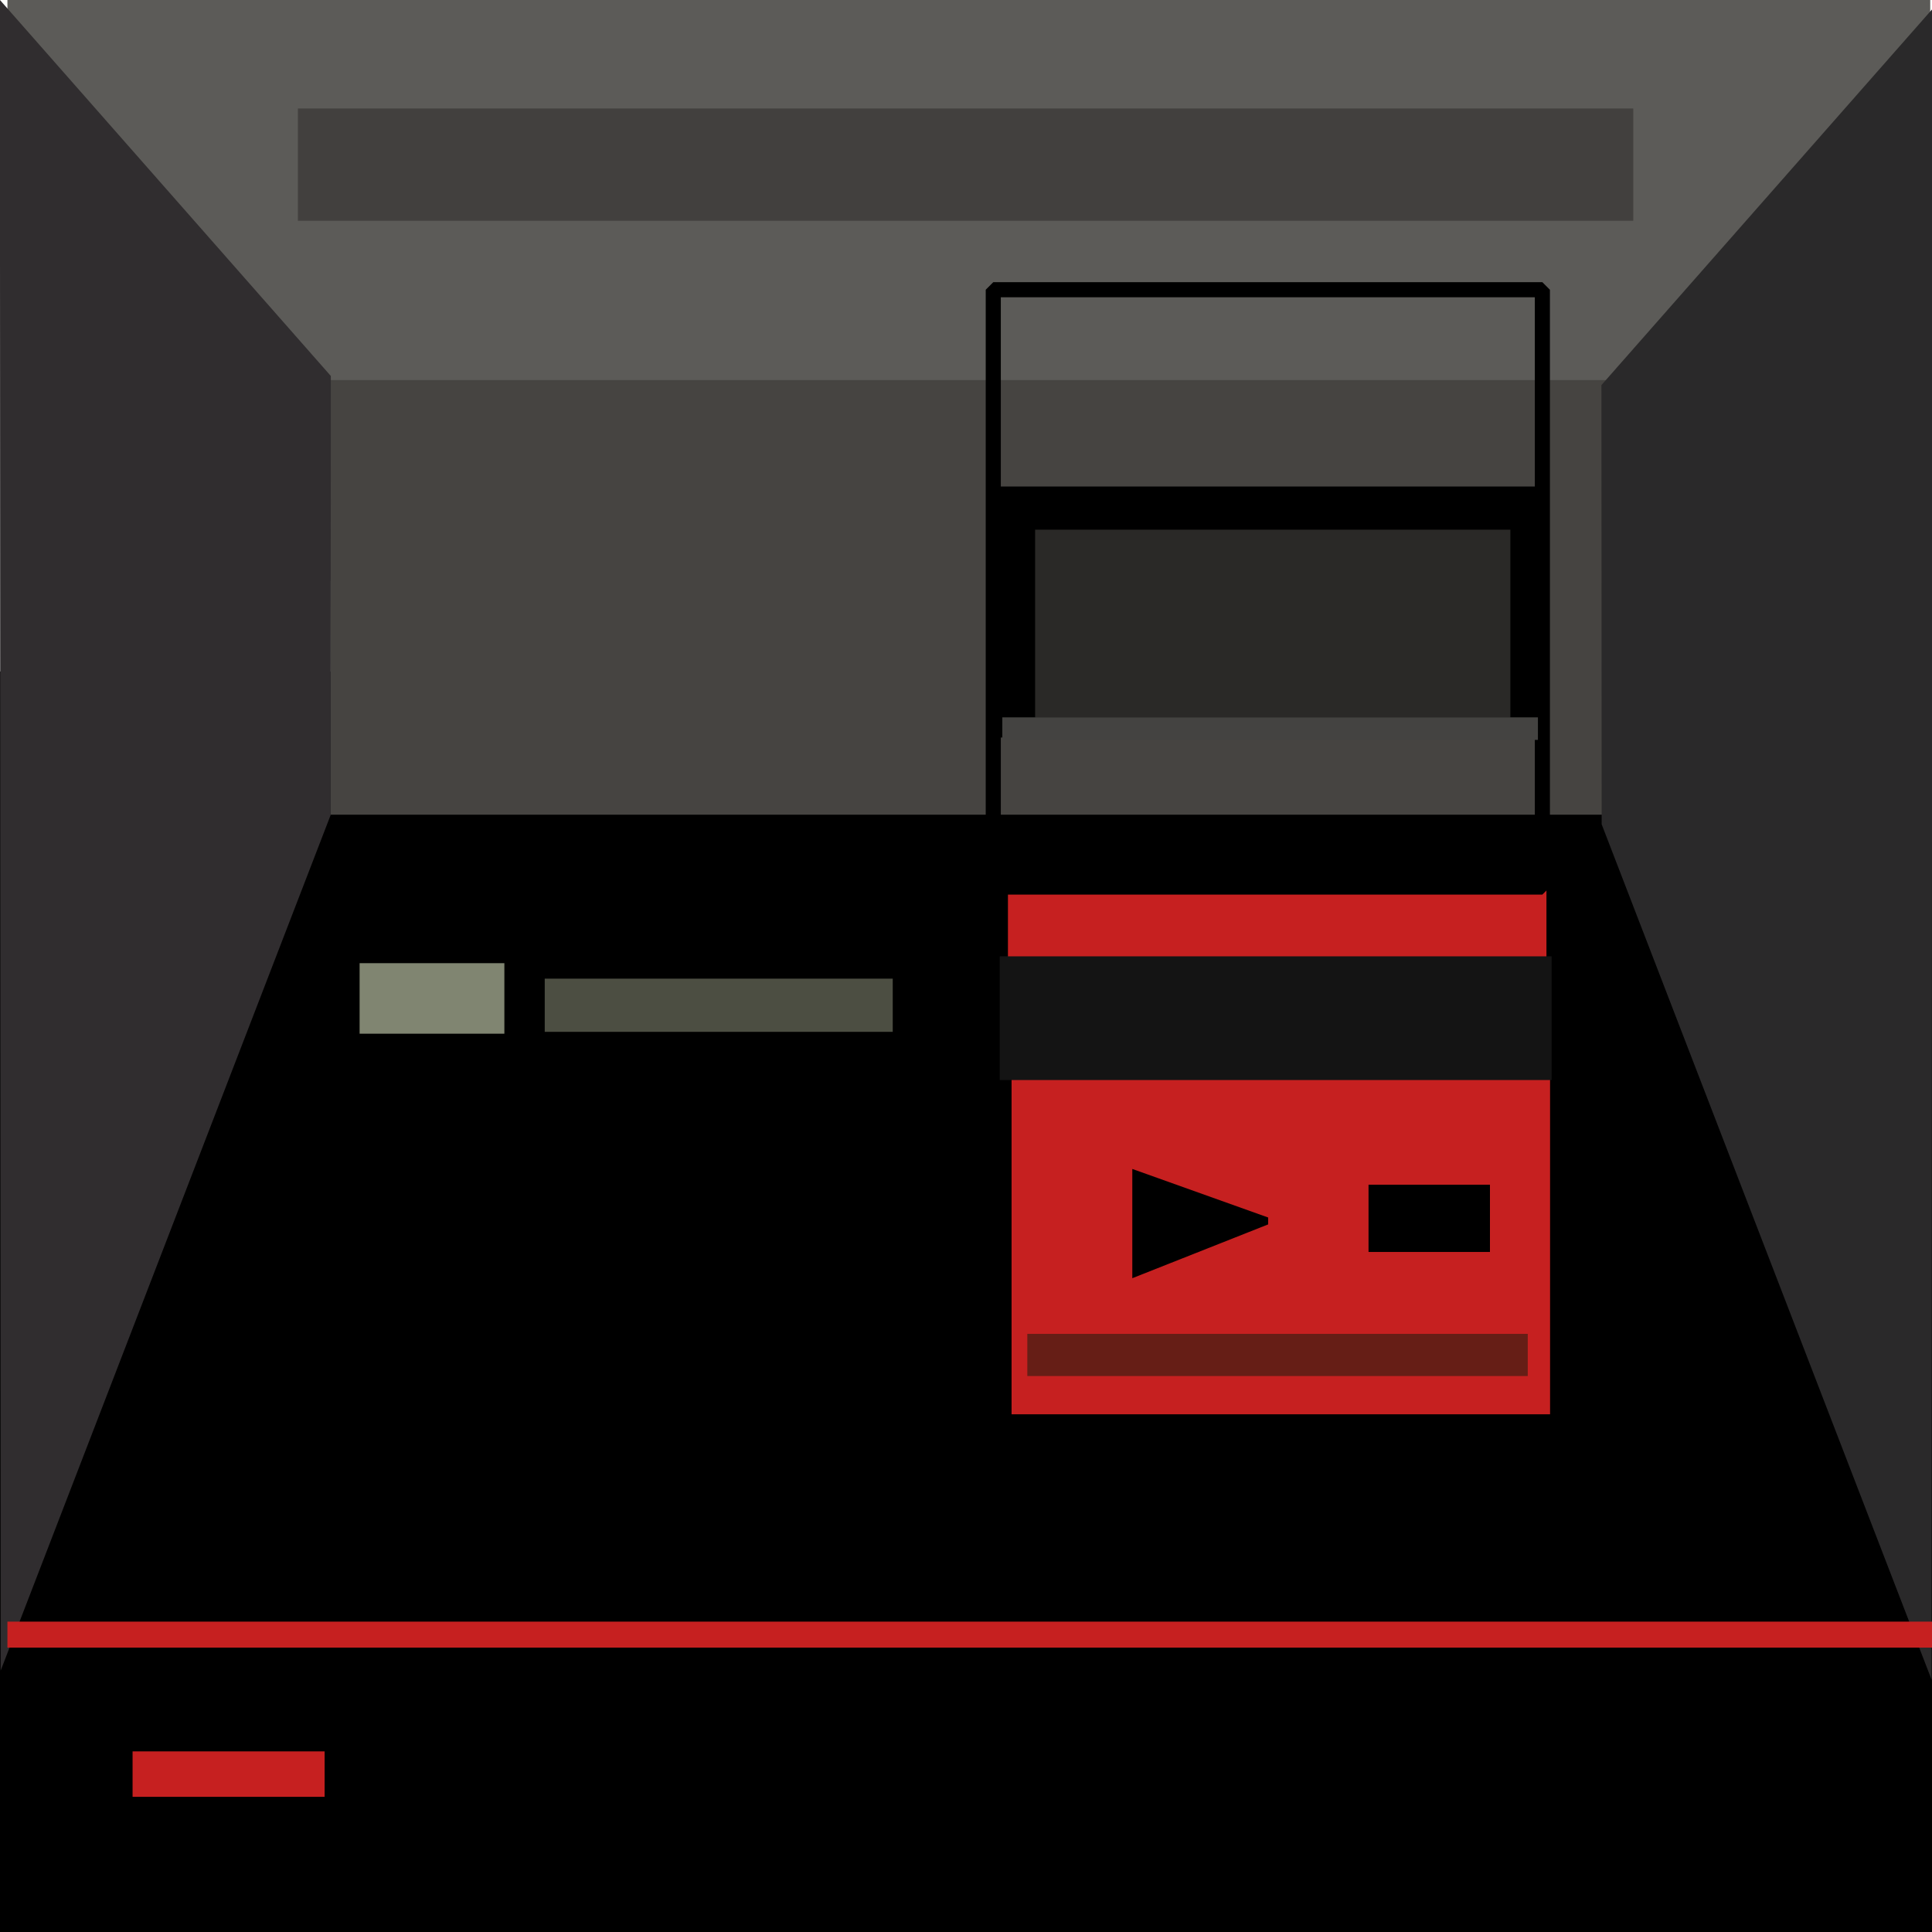
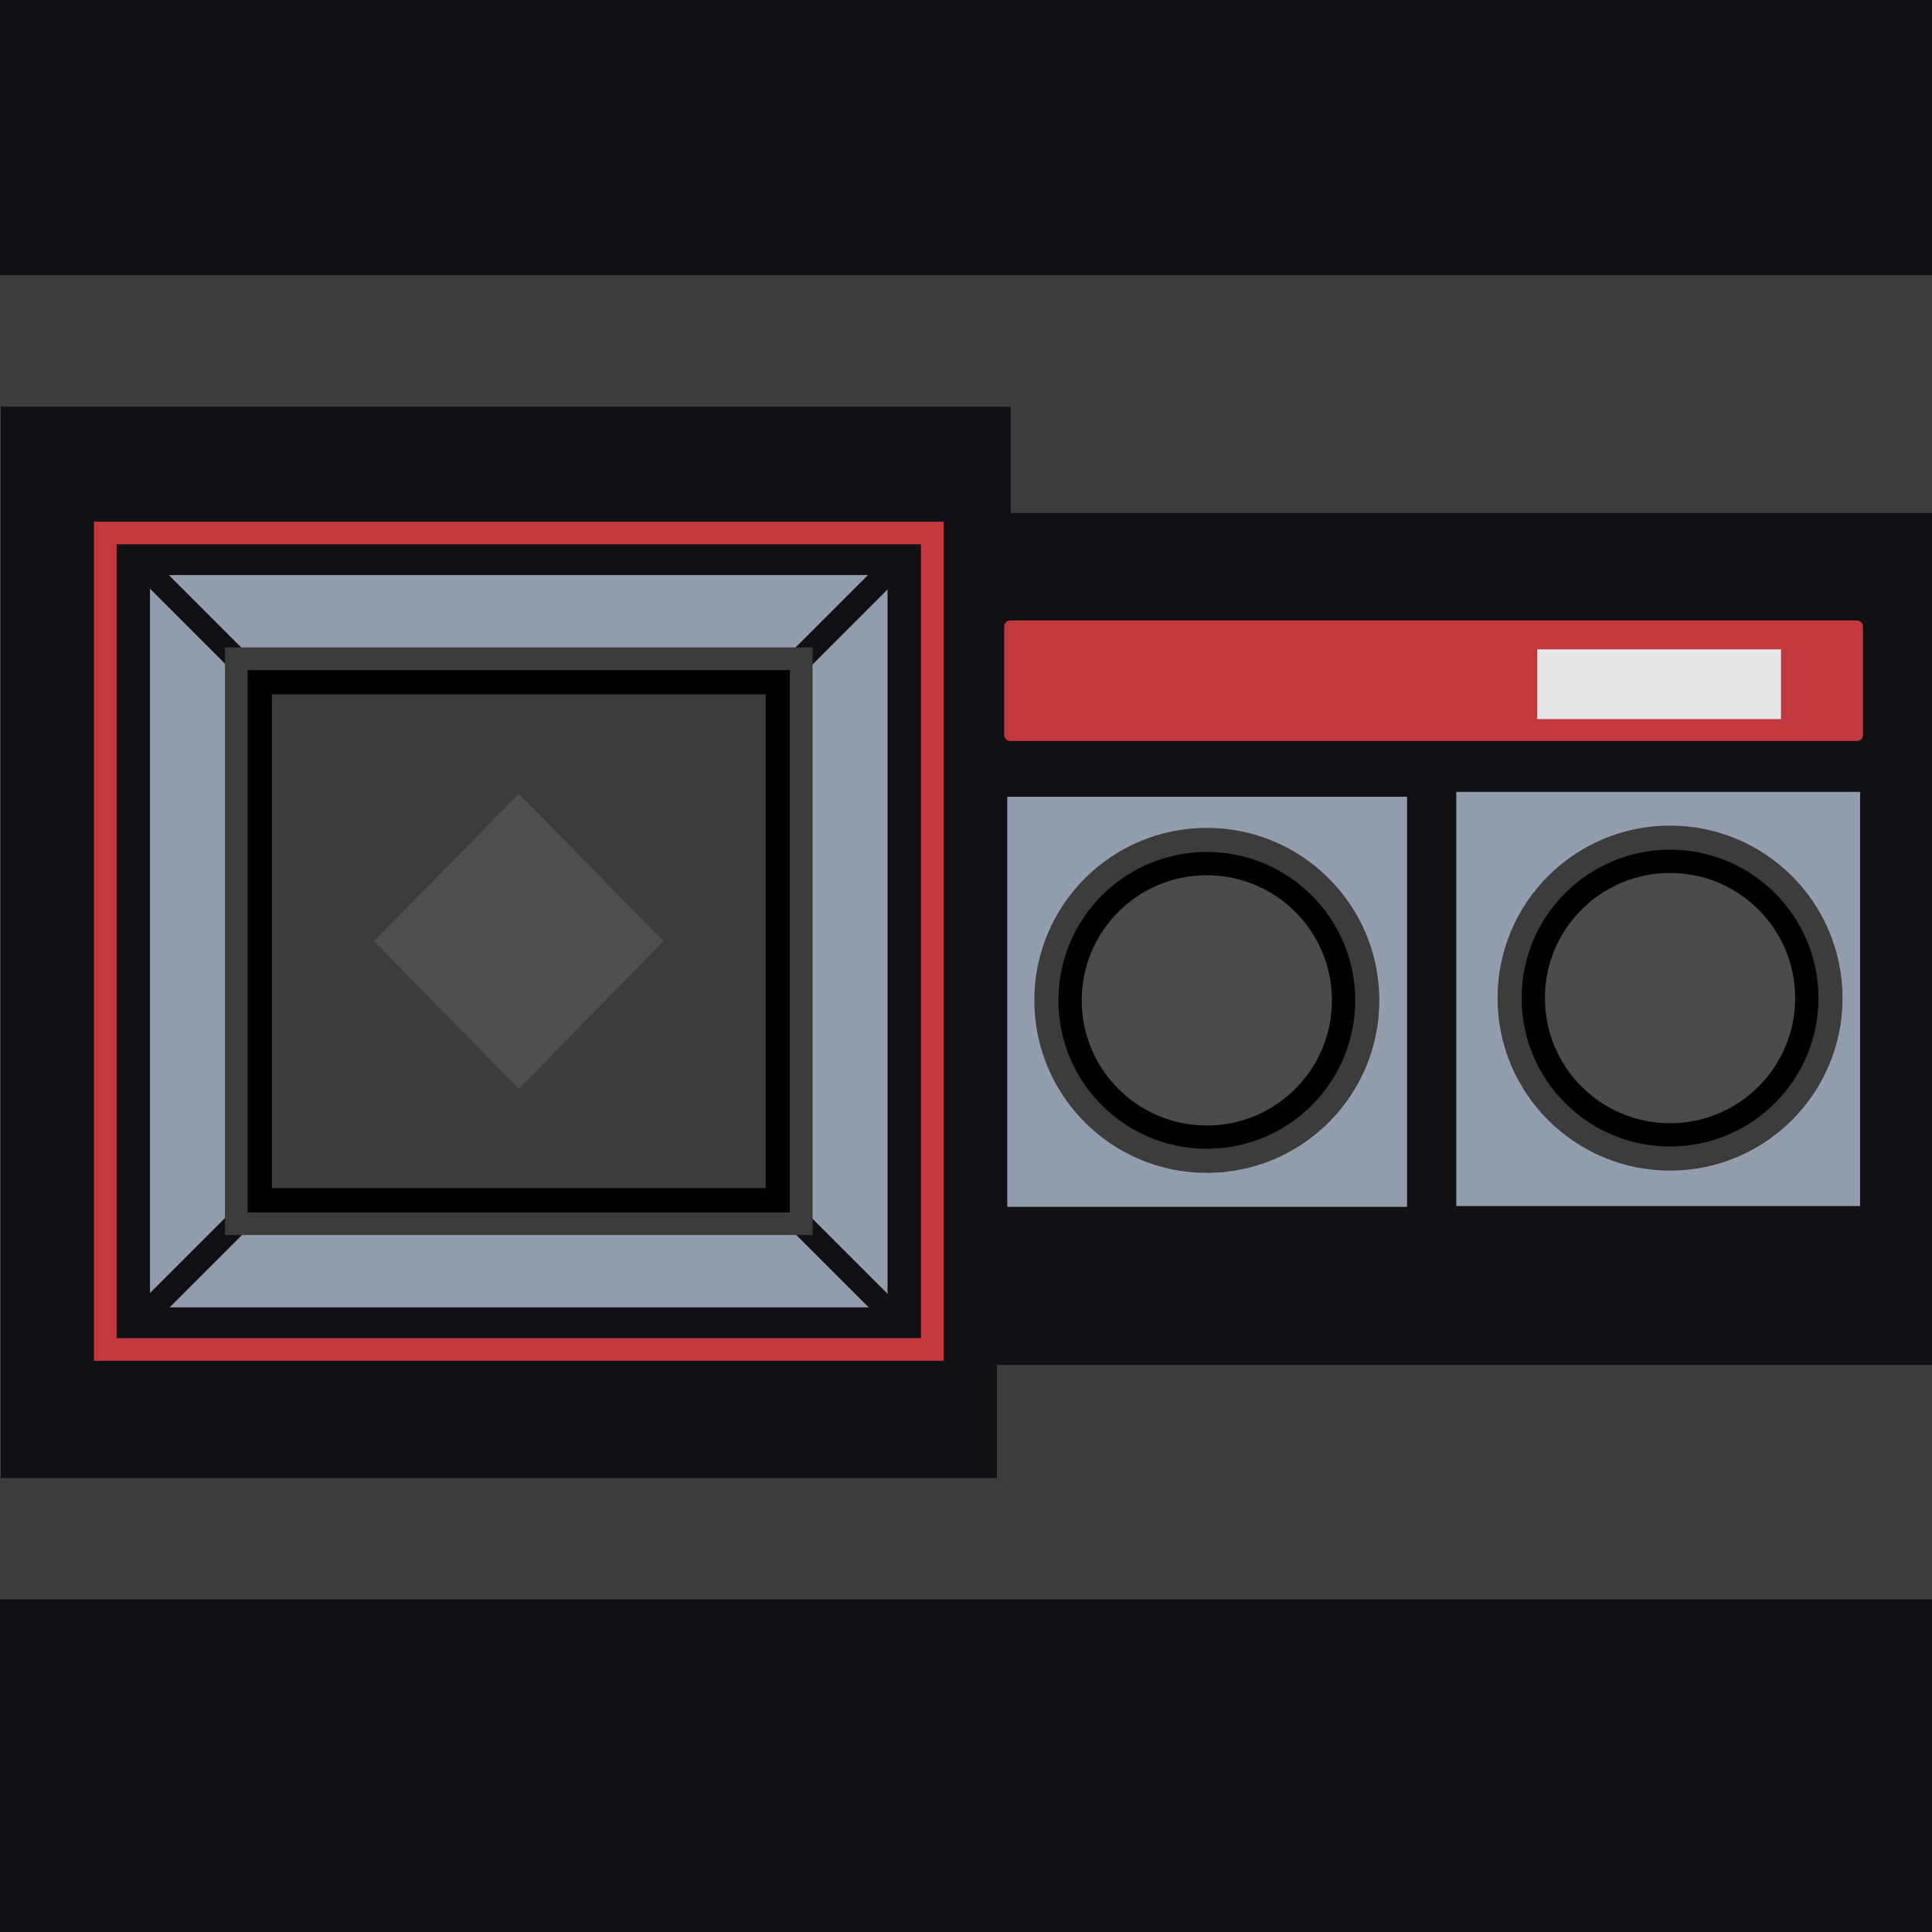
- <svg xmlns="http://www.w3.org/2000/svg" width="256" height="256" viewBox="0 0 256 256" id="svg2" version="1.1">
-   <defs id="defs4">
-     </defs>
+ <svg xmlns="http://www.w3.org/2000/svg" width="256" height="256" viewBox="0 0 256 256" id="svg4195" version="1.1">
+   <defs id="defs4197">
+     <marker orient="auto" refY="0.0" refX="0.0" id="Arrow1Lend" style="overflow:visible;">
+       <path id="path4167" d="M 0.0,0.0 L 5.0,-5.0 L -12.5,0.0 L 5.0,5.0 L 0.0,0.0 z " style="fill-rule:evenodd;stroke:#000000;stroke-width:1.0pt;" transform="scale(0.8) rotate(180) translate(12.5,0)" />
+     </marker>
+     <marker orient="auto" refY="0.0" refX="0.0" id="Arrow1Lstart" style="overflow:visible">
+       <path id="path4164" d="M 0.0,0.0 L 5.0,-5.0 L -12.5,0.0 L 5.0,5.0 L 0.0,0.0 z " style="fill-rule:evenodd;stroke:#000000;stroke-width:1.0pt" transform="scale(0.8) translate(12.5,0)" />
+     </marker>
+   </defs>
  <g id="layer1" transform="translate(0,-796.3622)">
-     <rect style="opacity:1;fill:#5c5b58;fill-opacity:1;stroke:none;stroke-width:3.494;stroke-linejoin:bevel;stroke-miterlimit:4;stroke-dasharray:none;stroke-opacity:1" id="rect4231" width="254.782" height="77.713" x="0.984" y="795.613" />
-     <rect style="opacity:1;fill:#000000;fill-opacity:1;stroke:none;stroke-width:3.411;stroke-linejoin:bevel;stroke-miterlimit:4;stroke-dasharray:none;stroke-opacity:1" id="rect4193" width="257.138" height="167.56" x="-0.101" y="885.335" ry="0" />
-     <rect style="opacity:1;fill:#464441;fill-opacity:1;stroke:none;stroke-width:3.494;stroke-linejoin:bevel;stroke-miterlimit:4;stroke-dasharray:none;stroke-opacity:1" id="rect4195" width="169.052" height="57.589" x="43.775" y="846.724" />
-     <path style="opacity:1;fill:#302d2f;fill-opacity:1;stroke:none;stroke-width:3.494;stroke-linejoin:bevel;stroke-miterlimit:4;stroke-dasharray:none;stroke-opacity:1" d="M -0.016,796.35 43.837,846.182 43.806,904.375 0.087,1017.73 Z" id="rect4213" />
-     <path style="opacity:1;fill:#2a292a;fill-opacity:1;stroke:none;stroke-width:3.494;stroke-linejoin:bevel;stroke-miterlimit:4;stroke-dasharray:none;stroke-opacity:1" d="m 256.05,797.558 -43.853,49.833 0.031,58.193 43.719,113.355 z" id="rect4213-3" />
-     <rect style="opacity:1;fill:#c62020;fill-opacity:1;stroke:none;stroke-width:3.494;stroke-linejoin:bevel;stroke-miterlimit:4;stroke-dasharray:none;stroke-opacity:1" id="rect4233" width="71.355" height="45.062" x="134.037" y="938.7" />
-     <rect y="1011.236" x="0.984" height="3.443" width="255.274" id="rect4235" style="opacity:1;fill:#c62020;fill-opacity:1;stroke:none;stroke-width:3.494;stroke-linejoin:bevel;stroke-miterlimit:4;stroke-dasharray:none;stroke-opacity:1" />
-     <rect y="913.659" x="133.557" height="10.194" width="71.355" id="rect4237" style="opacity:1;fill:#c62020;fill-opacity:1;stroke:none;stroke-width:3.494;stroke-linejoin:bevel;stroke-miterlimit:4;stroke-dasharray:none;stroke-opacity:1" />
-     <rect style="opacity:1;fill:#808571;fill-opacity:1;stroke:none;stroke-width:3.494;stroke-linejoin:bevel;stroke-miterlimit:4;stroke-dasharray:none;stroke-opacity:1" id="rect4241" width="19.182" height="9.345" x="47.65" y="923.988" />
-     <rect y="926.039" x="72.18" height="7.048" width="46.112" id="rect4243" style="opacity:1;fill:#4c4e42;fill-opacity:1;stroke:none;stroke-width:3.494;stroke-linejoin:bevel;stroke-miterlimit:4;stroke-dasharray:none;stroke-opacity:1" />
-     <rect style="opacity:1;fill:#c62020;fill-opacity:1;stroke:none;stroke-width:3.494;stroke-linejoin:bevel;stroke-miterlimit:4;stroke-dasharray:none;stroke-opacity:1" id="rect4245" width="25.446" height="6.02" x="17.567" y="1028.431" />
-     <rect y="834.754" x="131.614" height="79.145" width="72.758" id="rect4247" style="opacity:1;fill:none;fill-opacity:1;stroke:#000000;stroke-width:2;stroke-linejoin:bevel;stroke-miterlimit:4;stroke-dasharray:none;stroke-opacity:1" />
-     <rect style="opacity:1;fill:#141414;fill-opacity:1;stroke:none;stroke-width:3.494;stroke-linejoin:bevel;stroke-miterlimit:4;stroke-dasharray:none;stroke-opacity:1" id="rect4249" width="73.128" height="16.39" x="132.472" y="923.083" />
-     <rect y="860.828" x="130.907" height="33.258" width="73.128" id="rect4251" style="opacity:1;fill:#000000;fill-opacity:1;stroke:none;stroke-width:3.494;stroke-linejoin:bevel;stroke-miterlimit:4;stroke-dasharray:none;stroke-opacity:1" />
-     <rect y="866.548" x="137.158" height="24.897" width="62.974" id="rect4253" style="opacity:1;fill:#2a2927;fill-opacity:1;stroke:none;stroke-width:3.494;stroke-linejoin:bevel;stroke-miterlimit:4;stroke-dasharray:none;stroke-opacity:1" />
-     <rect y="953.341" x="181.337" height="8.912" width="16.09" id="rect4255" style="opacity:1;fill:#000000;fill-opacity:1;stroke:none;stroke-width:3.494;stroke-linejoin:bevel;stroke-miterlimit:4;stroke-dasharray:none;stroke-opacity:1" />
-     <path style="opacity:1;fill:#000000;fill-opacity:1;stroke:none;stroke-width:3.494;stroke-linejoin:bevel;stroke-miterlimit:4;stroke-dasharray:none;stroke-opacity:1" d="m 150.036,951.254 18.003,6.434 0,0.913 -18.003,7.13 z" id="rect4257" />
-     <rect y="973.107" x="136.124" height="5.587" width="66.312" id="rect4263" style="opacity:1;fill:#661e16;fill-opacity:1;stroke:none;stroke-width:3.494;stroke-linejoin:bevel;stroke-miterlimit:4;stroke-dasharray:none;stroke-opacity:1" />
-     <rect style="opacity:1;fill:#444341;fill-opacity:1;stroke:none;stroke-width:3.494;stroke-linejoin:bevel;stroke-miterlimit:4;stroke-dasharray:none;stroke-opacity:1" id="rect4266" width="70.973" height="2.986" x="132.811" y="891.416" />
-     <rect y="810.738" x="39.471" height="14.879" width="176.945" id="rect4270" style="opacity:1;fill:#42403e;fill-opacity:1;stroke:none;stroke-width:3.494;stroke-linejoin:bevel;stroke-miterlimit:4;stroke-dasharray:none;stroke-opacity:1" />
+     <rect style="opacity:1;fill:#3c3c3c;fill-opacity:1;stroke:none;stroke-width:10;stroke-linecap:square;stroke-linejoin:miter;stroke-miterlimit:4;stroke-dasharray:none;stroke-opacity:1" id="rect5441" width="256.79" height="256.169" x="-0.357" y="796.379" />
+     <rect y="850.252" x="0.099" height="141.962" width="256.79" id="rect5012" style="opacity:1;fill:#111115;fill-opacity:1;stroke:none;stroke-width:10;stroke-linecap:square;stroke-linejoin:miter;stroke-miterlimit:4;stroke-dasharray:none;stroke-opacity:1" />
+     <rect rx="0" ry="1.609" y="872.561" x="19.876" height="97.034" width="97.729" id="rect4713" style="opacity:1;fill:#929eae;fill-opacity:1;stroke:none;stroke-width:2.792;stroke-linecap:square;stroke-linejoin:miter;stroke-miterlimit:4;stroke-dasharray:none;stroke-opacity:1" />
+     <rect style="opacity:1;fill:#111115;fill-opacity:1;stroke:none;stroke-width:4;stroke-linecap:square;stroke-linejoin:miter;stroke-miterlimit:4;stroke-dasharray:none;stroke-opacity:1" id="rect4715" width="3.186" height="159.163" x="698.315" y="523.112" transform="matrix(0.7071068,0.7071068,-0.7071068,0.7071068,0,0)" />
+     <rect transform="matrix(0.7071068,-0.7071068,0.7071068,0.7071068,0,0)" y="620.327" x="-604.216" height="159.163" width="3.043" id="rect4717" style="opacity:1;fill:#111115;fill-opacity:1;stroke:none;stroke-width:4;stroke-linecap:square;stroke-linejoin:miter;stroke-miterlimit:4;stroke-dasharray:none;stroke-opacity:1" />
+     <rect rx="0" ry="12.223" y="883.65" x="31.312" height="74.857" width="74.857" id="rect4719" style="opacity:1;fill:#000000;fill-opacity:1;stroke:#3c3c3c;stroke-width:3.007;stroke-linecap:square;stroke-linejoin:miter;stroke-miterlimit:4;stroke-dasharray:none;stroke-opacity:1" />
+     <rect style="opacity:1;fill:#3c3c3c;fill-opacity:1;stroke:none;stroke-width:0.798;stroke-linecap:square;stroke-linejoin:miter;stroke-miterlimit:4;stroke-dasharray:none;stroke-opacity:1" id="rect4721" width="65.431" height="65.431" x="36.025" y="888.363" ry="7.982" rx="0" />
+     <rect ry="0.799" y="-246.851" x="878.578" height="113.792" width="15.973" id="rect4723" style="opacity:1;fill:#c1393c;fill-opacity:1;stroke:none;stroke-width:0.798;stroke-miterlimit:4;stroke-dasharray:none;stroke-opacity:1" transform="matrix(0,1,-1,0,0,0)" />
+     <rect style="opacity:1;fill:#929eae;fill-opacity:1;stroke:none;stroke-width:0.743;stroke-linecap:square;stroke-linejoin:miter;stroke-miterlimit:4;stroke-dasharray:none;stroke-opacity:1" id="rect4725" width="52.978" height="54.337" x="133.467" y="901.936" ry="0.901" rx="0" />
+     <rect style="opacity:1;fill:none;fill-opacity:1;stroke:#c1393c;stroke-width:3;stroke-linecap:square;stroke-linejoin:miter;stroke-miterlimit:4;stroke-dasharray:none;stroke-opacity:1" id="rect4759" width="109.571" height="108.186" x="13.955" y="866.985" ry="7.915" rx="0" />
+     <rect rx="0" ry="0.91" y="901.293" x="192.965" height="54.877" width="53.505" id="rect4761" style="opacity:1;fill:#929eae;fill-opacity:1;stroke:none;stroke-width:0.743;stroke-linecap:square;stroke-linejoin:miter;stroke-miterlimit:4;stroke-dasharray:none;stroke-opacity:1" />
+     <ellipse cy="928.616" cx="221.29" id="ellipse4777" style="opacity:1;fill:#000000;fill-opacity:1;stroke:#3c3c3c;stroke-width:3.193;stroke-miterlimit:4;stroke-dasharray:none;stroke-opacity:1" rx="21.261" ry="21.261" />
+     <circle style="opacity:1;fill:#4b4b4b;fill-opacity:1;stroke:none;stroke-width:1.064;stroke-miterlimit:4;stroke-dasharray:none;stroke-opacity:1" id="circle4779" cx="221.29" cy="928.616" r="16.579" />
+     <rect transform="matrix(-0.7002767,-0.7138715,0.7002767,-0.7138715,0,0)" style="opacity:1;fill:#4f4f4f;fill-opacity:1;stroke:none;stroke-width:2;stroke-linecap:square;stroke-linejoin:miter;stroke-miterlimit:4;stroke-dasharray:none;stroke-opacity:1" id="rect4785" width="27.379" height="27.379" x="-707.899" y="-609.737" ry="13.689" rx="0" />
+     <rect style="opacity:1;fill:#e6e6e6;fill-opacity:1;stroke:none;stroke-width:0.983;stroke-miterlimit:4;stroke-dasharray:none;stroke-opacity:1" id="rect4182" width="32.304" height="9.234" x="203.687" y="882.405" ry="0" />
+     <ellipse ry="21.261" rx="21.261" style="opacity:1;fill:#000000;fill-opacity:1;stroke:#3c3c3c;stroke-width:3.193;stroke-miterlimit:4;stroke-dasharray:none;stroke-opacity:1" id="ellipse4244" cx="159.91" cy="928.917" />
+     <circle r="16.579" cy="928.917" cx="159.91" id="circle4246" style="opacity:1;fill:#4b4b4b;fill-opacity:1;stroke:none;stroke-width:1.064;stroke-miterlimit:4;stroke-dasharray:none;stroke-opacity:1" />
+     <rect style="opacity:1;fill:#3c3c3c;fill-opacity:1;stroke:none;stroke-width:10;stroke-linecap:square;stroke-linejoin:miter;stroke-miterlimit:4;stroke-dasharray:none;stroke-opacity:1" id="rect4893" width="123.422" height="33.715" x="133.924" y="830.613" />
+     <rect y="977.226" x="132.097" height="42.393" width="124.792" id="rect4895" style="opacity:1;fill:#3c3c3c;fill-opacity:1;stroke:none;stroke-width:10;stroke-linecap:square;stroke-linejoin:miter;stroke-miterlimit:4;stroke-dasharray:none;stroke-opacity:1" />
+     <rect y="795.444" x="-0.357" height="37.369" width="257.247" id="rect4899" style="opacity:1;fill:#111115;fill-opacity:1;stroke:none;stroke-width:10;stroke-linecap:square;stroke-linejoin:miter;stroke-miterlimit:4;stroke-dasharray:none;stroke-opacity:1" />
+     <rect style="opacity:1;fill:#111115;fill-opacity:1;stroke:none;stroke-width:10;stroke-linecap:square;stroke-linejoin:miter;stroke-miterlimit:4;stroke-dasharray:none;stroke-opacity:1" id="rect4901" width="258.16" height="45.134" x="-0.357" y="1008.284" />
  </g>
</svg>
